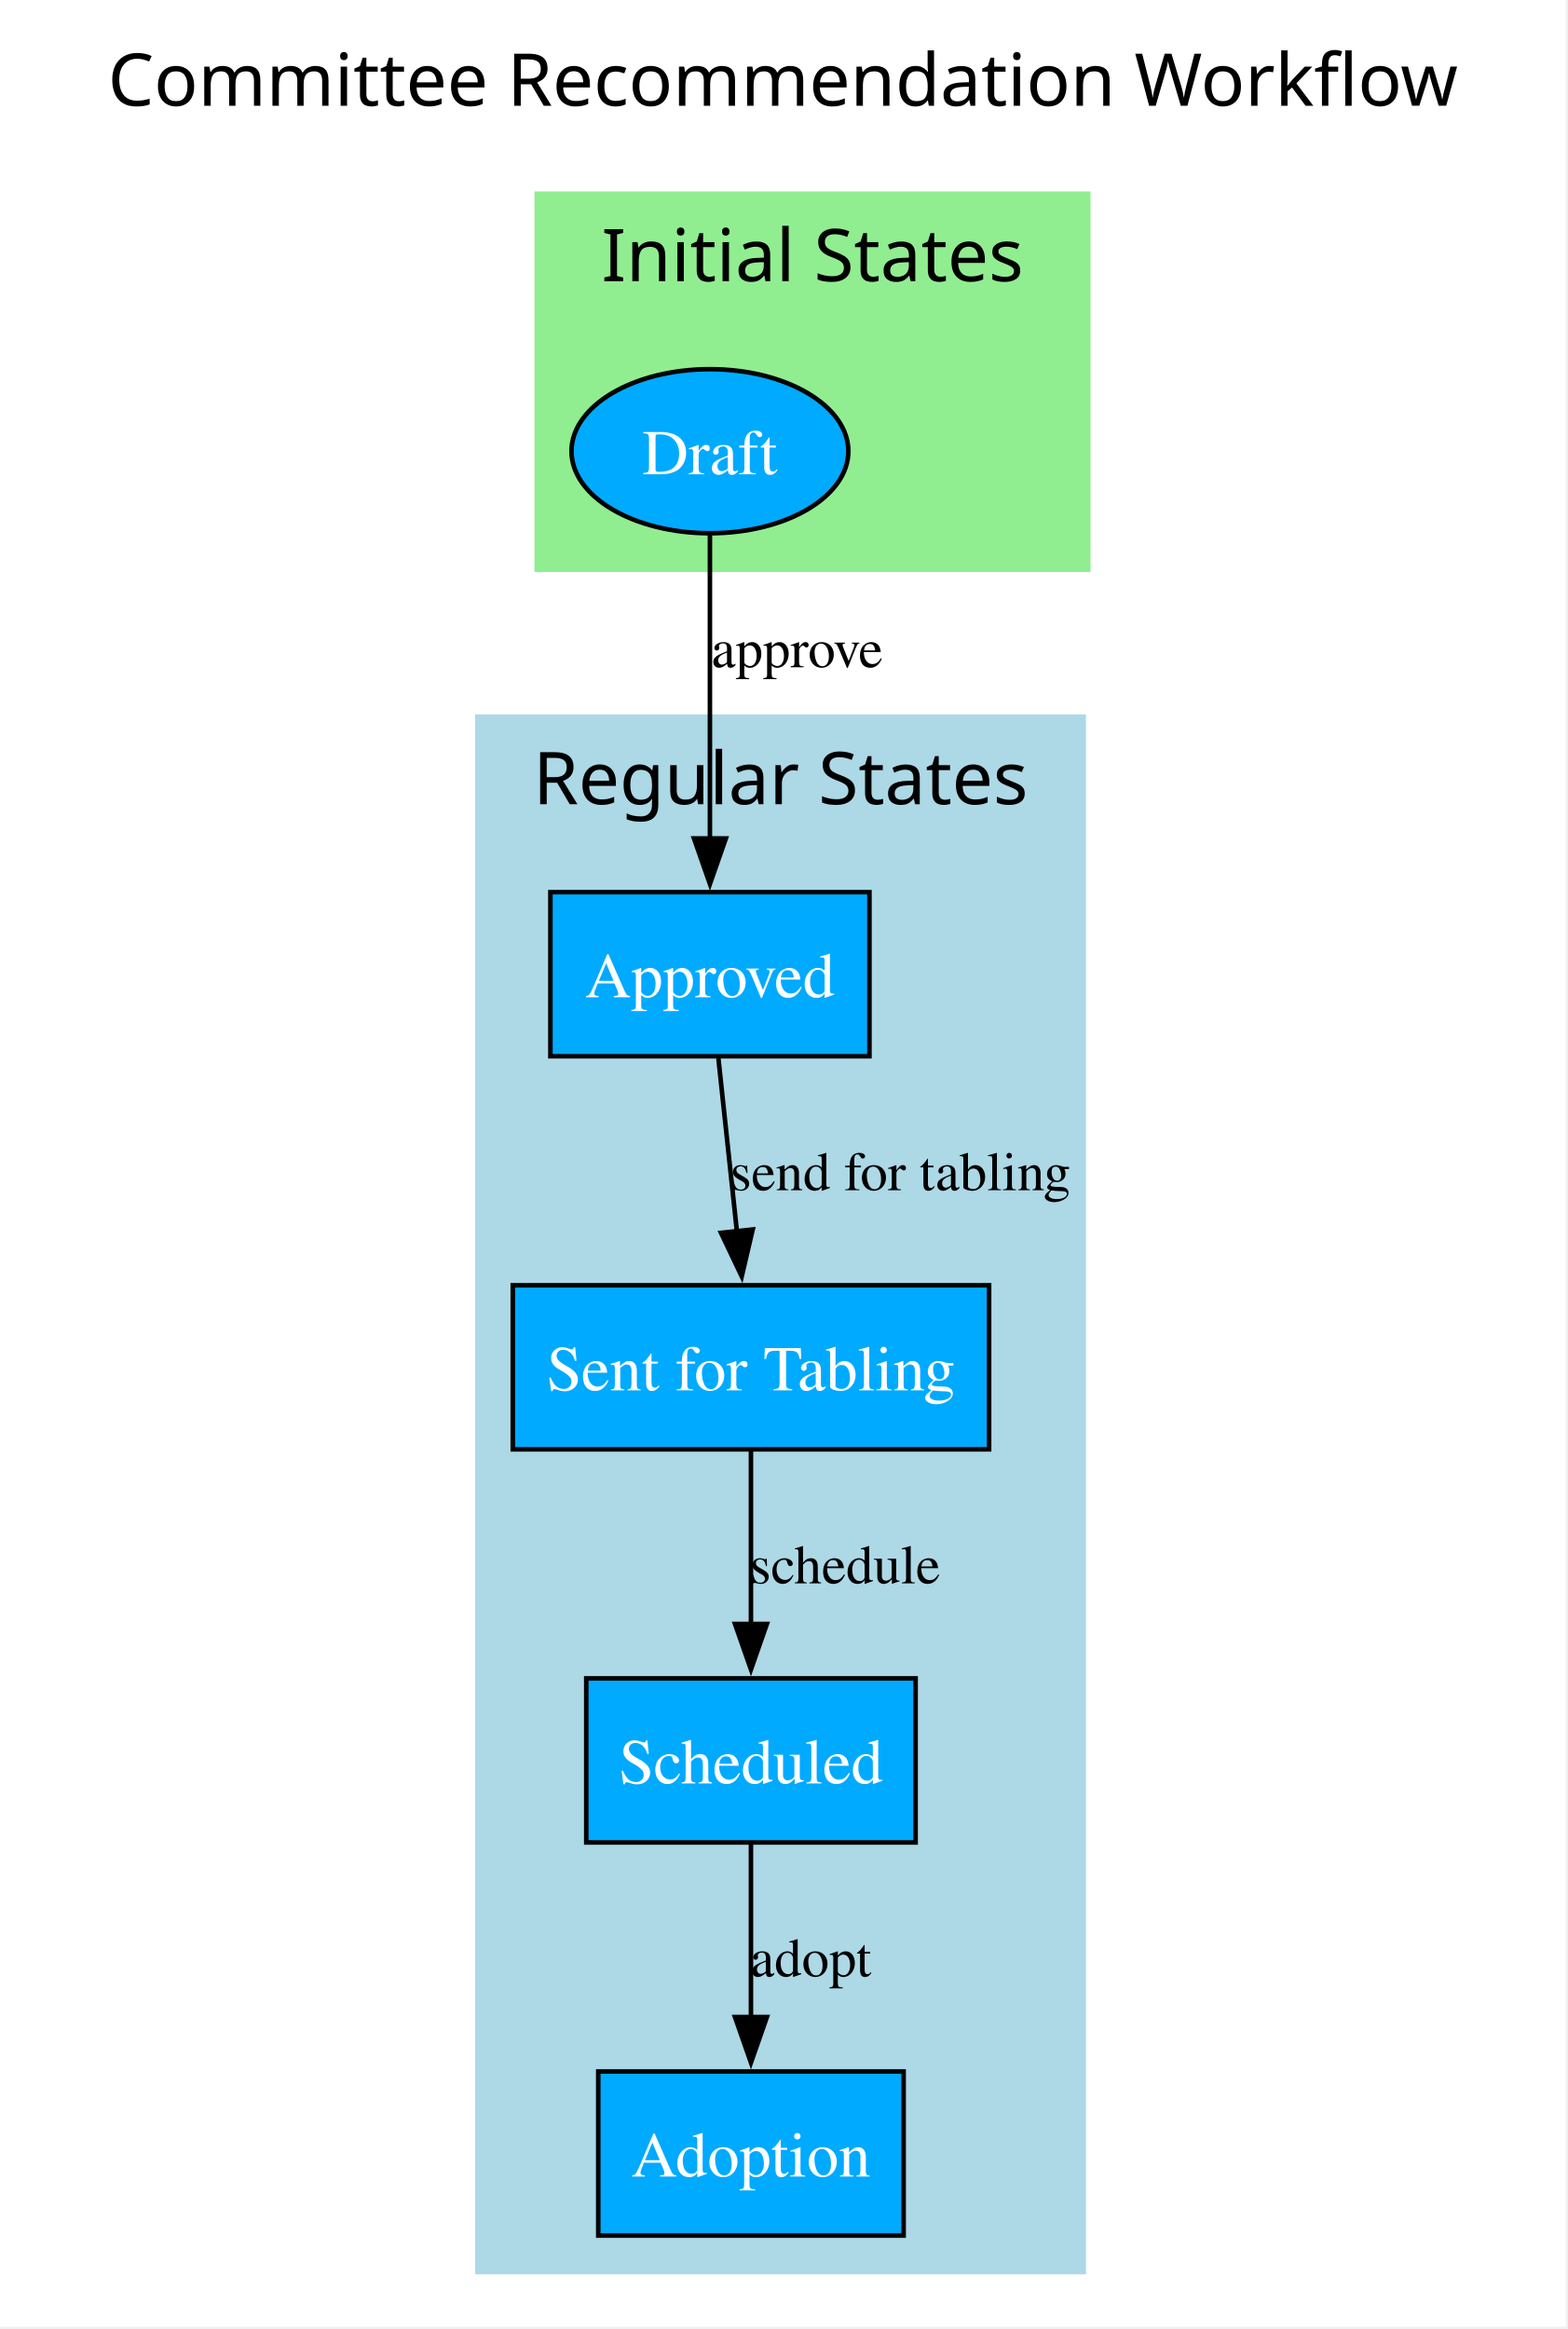
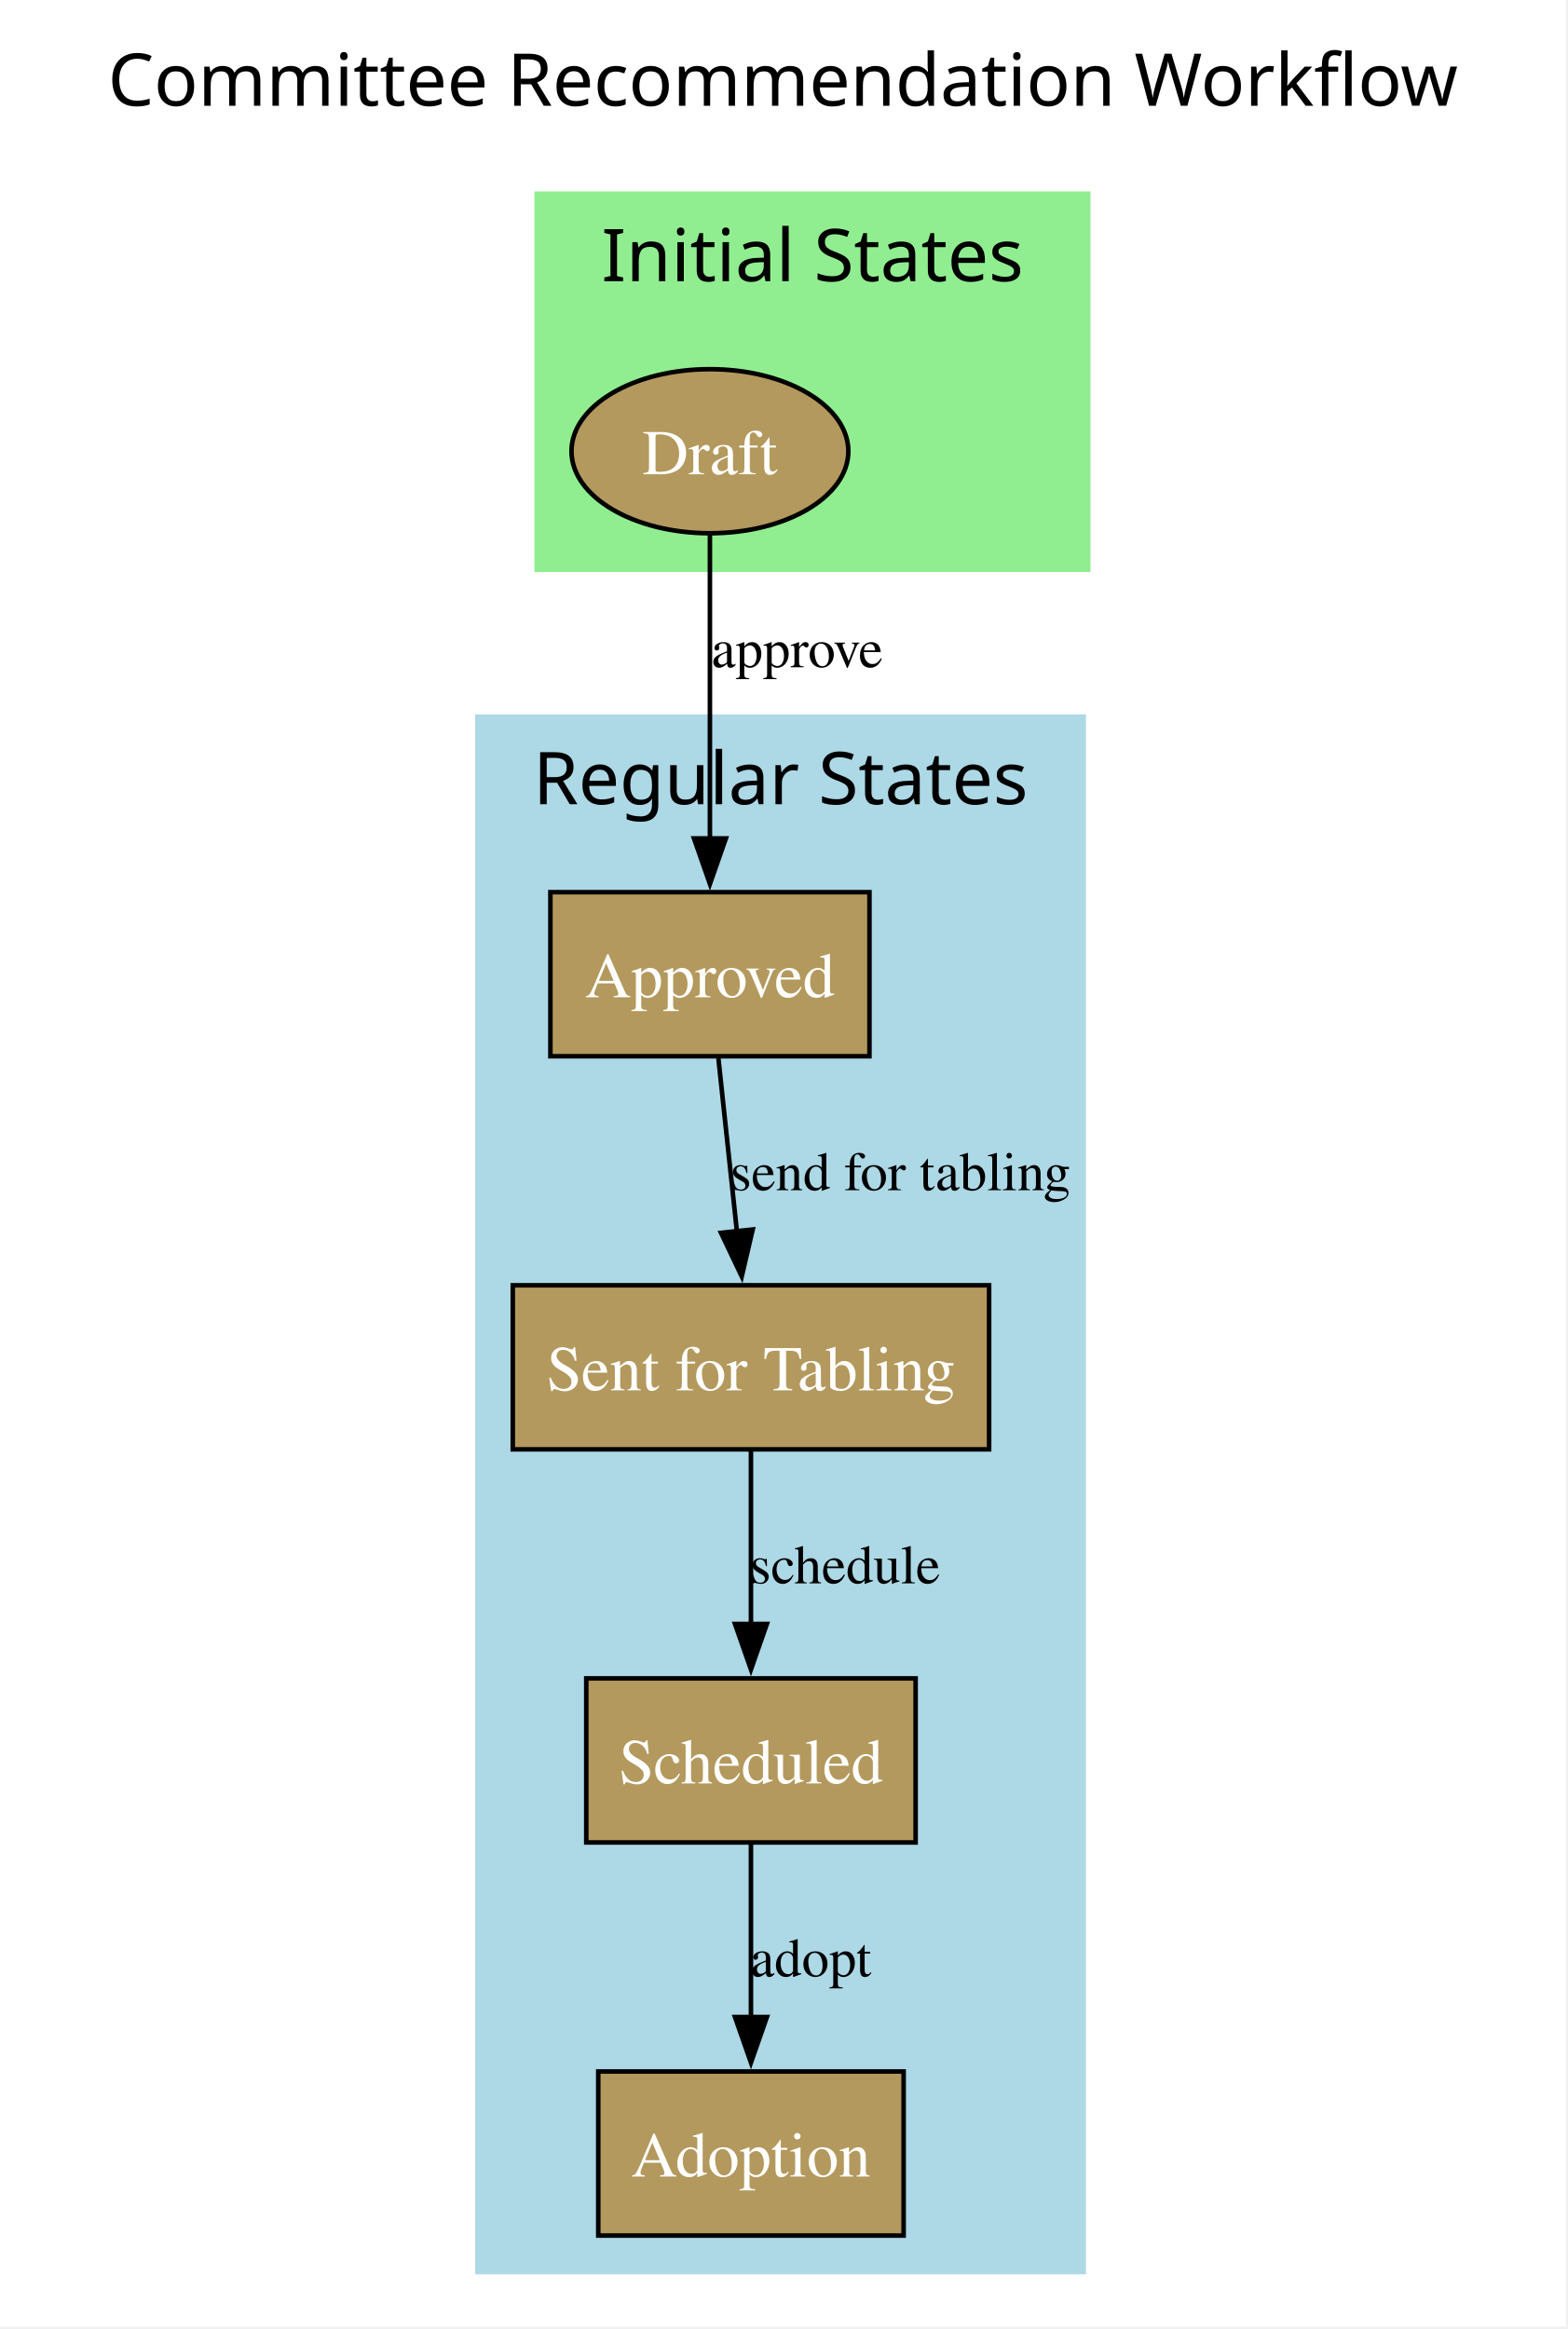
<svg xmlns="http://www.w3.org/2000/svg" width="344pt" height="511pt" viewBox="0.00 0.00 344.00 511.00">
  <g id="graph0" class="graph" transform="scale(1 1) rotate(0) translate(4 506.5)">
    <polygon fill="white" stroke="none" points="-4,4 -4,-506.5 339.5,-506.5 339.5,4 -4,4" />
    <text xml:space="preserve" text-anchor="middle" x="167.75" y="-483.3" font-family="bold" font-size="16.00">Committee Recommendation Workflow</text>
    <g id="clust1" class="cluster">
      <polygon fill="lightgreen" stroke="lightgreen" points="113.75,-381.5 113.75,-464 234.75,-464 234.75,-381.5 113.75,-381.5" />
      <text xml:space="preserve" text-anchor="middle" x="174.25" y="-444.8" font-family="bold" font-size="16.00">Initial States</text>
    </g>
    <g id="clust2" class="cluster">
      <polygon fill="lightblue" stroke="lightblue" points="100.75,-8 100.75,-349.25 233.75,-349.25 233.75,-8 100.75,-8" />
      <text xml:space="preserve" text-anchor="middle" x="167.25" y="-330.05" font-family="bold" font-size="16.00">Regular States</text>
    </g>
    <g id="node1" class="node">
-       <ellipse fill="#00aaff" stroke="black" cx="151.75" cy="-407.5" rx="30.37" ry="18" />
+       <ellipse fill="#b3995d" stroke="black" cx="151.75" cy="-407.5" rx="30.37" ry="18" />
      <text xml:space="preserve" text-anchor="middle" x="151.75" y="-402.45" font-family="Times,serif" font-size="14.00" fill="white">Draft</text>
    </g>
    <g id="node3" class="node">
-       <polygon fill="#00aaff" stroke="black" points="186.75,-310.75 116.75,-310.75 116.75,-274.75 186.75,-274.75 186.75,-310.75" />
+       <polygon fill="#b3995d" stroke="black" points="186.75,-310.75 116.75,-310.75 116.75,-274.75 186.75,-274.75 186.75,-310.75" />
      <text xml:space="preserve" text-anchor="middle" x="151.75" y="-287.7" font-family="Times,serif" font-size="14.00" fill="white">Approved</text>
    </g>
    <g id="edge2" class="edge">
      <path fill="none" stroke="black" d="M151.75,-389.38C151.75,-371.58 151.75,-343.42 151.75,-322.26" />
      <polygon fill="black" stroke="black" points="155.25,-322.55 151.75,-312.55 148.25,-322.55 155.25,-322.55" />
      <text xml:space="preserve" text-anchor="middle" x="170.88" y="-360.1" font-family="Times,serif" font-size="12.00">approve</text>
    </g>
    <g id="node2" class="node">
-       <polygon fill="#00aaff" stroke="black" points="194.25,-52 127.25,-52 127.25,-16 194.25,-16 194.25,-52" />
+       <polygon fill="#b3995d" stroke="black" points="194.25,-52 127.25,-52 127.25,-16 194.25,-16 194.25,-52" />
      <text xml:space="preserve" text-anchor="middle" x="160.75" y="-28.95" font-family="Times,serif" font-size="14.00" fill="white">Adoption</text>
    </g>
    <g id="node5" class="node">
-       <polygon fill="#00aaff" stroke="black" points="213,-224.5 108.5,-224.5 108.5,-188.5 213,-188.5 213,-224.5" />
+       <polygon fill="#b3995d" stroke="black" points="213,-224.5 108.5,-224.5 108.5,-188.5 213,-188.5 213,-224.5" />
      <text xml:space="preserve" text-anchor="middle" x="160.75" y="-201.45" font-family="Times,serif" font-size="14.00" fill="white">Sent for Tabling</text>
    </g>
    <g id="edge4" class="edge">
      <path fill="none" stroke="black" d="M153.61,-274.29C154.79,-263.34 156.32,-248.94 157.67,-236.32" />
      <polygon fill="black" stroke="black" points="161.14,-236.75 158.73,-226.44 154.18,-236.01 161.14,-236.75" />
      <text xml:space="preserve" text-anchor="middle" x="193.54" y="-245.35" font-family="Times,serif" font-size="12.00">send for tabling</text>
    </g>
    <g id="node4" class="node">
-       <polygon fill="#00aaff" stroke="black" points="196.88,-138.25 124.62,-138.25 124.62,-102.25 196.88,-102.25 196.88,-138.25" />
+       <polygon fill="#b3995d" stroke="black" points="196.88,-138.25 124.62,-138.25 124.62,-102.25 196.88,-102.25 196.88,-138.25" />
      <text xml:space="preserve" text-anchor="middle" x="160.75" y="-115.2" font-family="Times,serif" font-size="14.00" fill="white">Scheduled</text>
    </g>
    <g id="edge1" class="edge">
      <path fill="none" stroke="black" d="M160.75,-101.79C160.75,-90.84 160.75,-76.44 160.75,-63.82" />
      <polygon fill="black" stroke="black" points="164.25,-63.95 160.75,-53.95 157.25,-63.95 164.25,-63.95" />
      <text xml:space="preserve" text-anchor="middle" x="173.88" y="-72.85" font-family="Times,serif" font-size="12.00">adopt</text>
    </g>
    <g id="edge3" class="edge">
      <path fill="none" stroke="black" d="M160.75,-188.04C160.75,-177.09 160.75,-162.69 160.75,-150.07" />
      <polygon fill="black" stroke="black" points="164.25,-150.2 160.75,-140.2 157.25,-150.2 164.25,-150.2" />
      <text xml:space="preserve" text-anchor="middle" x="181.38" y="-159.1" font-family="Times,serif" font-size="12.00">schedule</text>
    </g>
  </g>
</svg>
